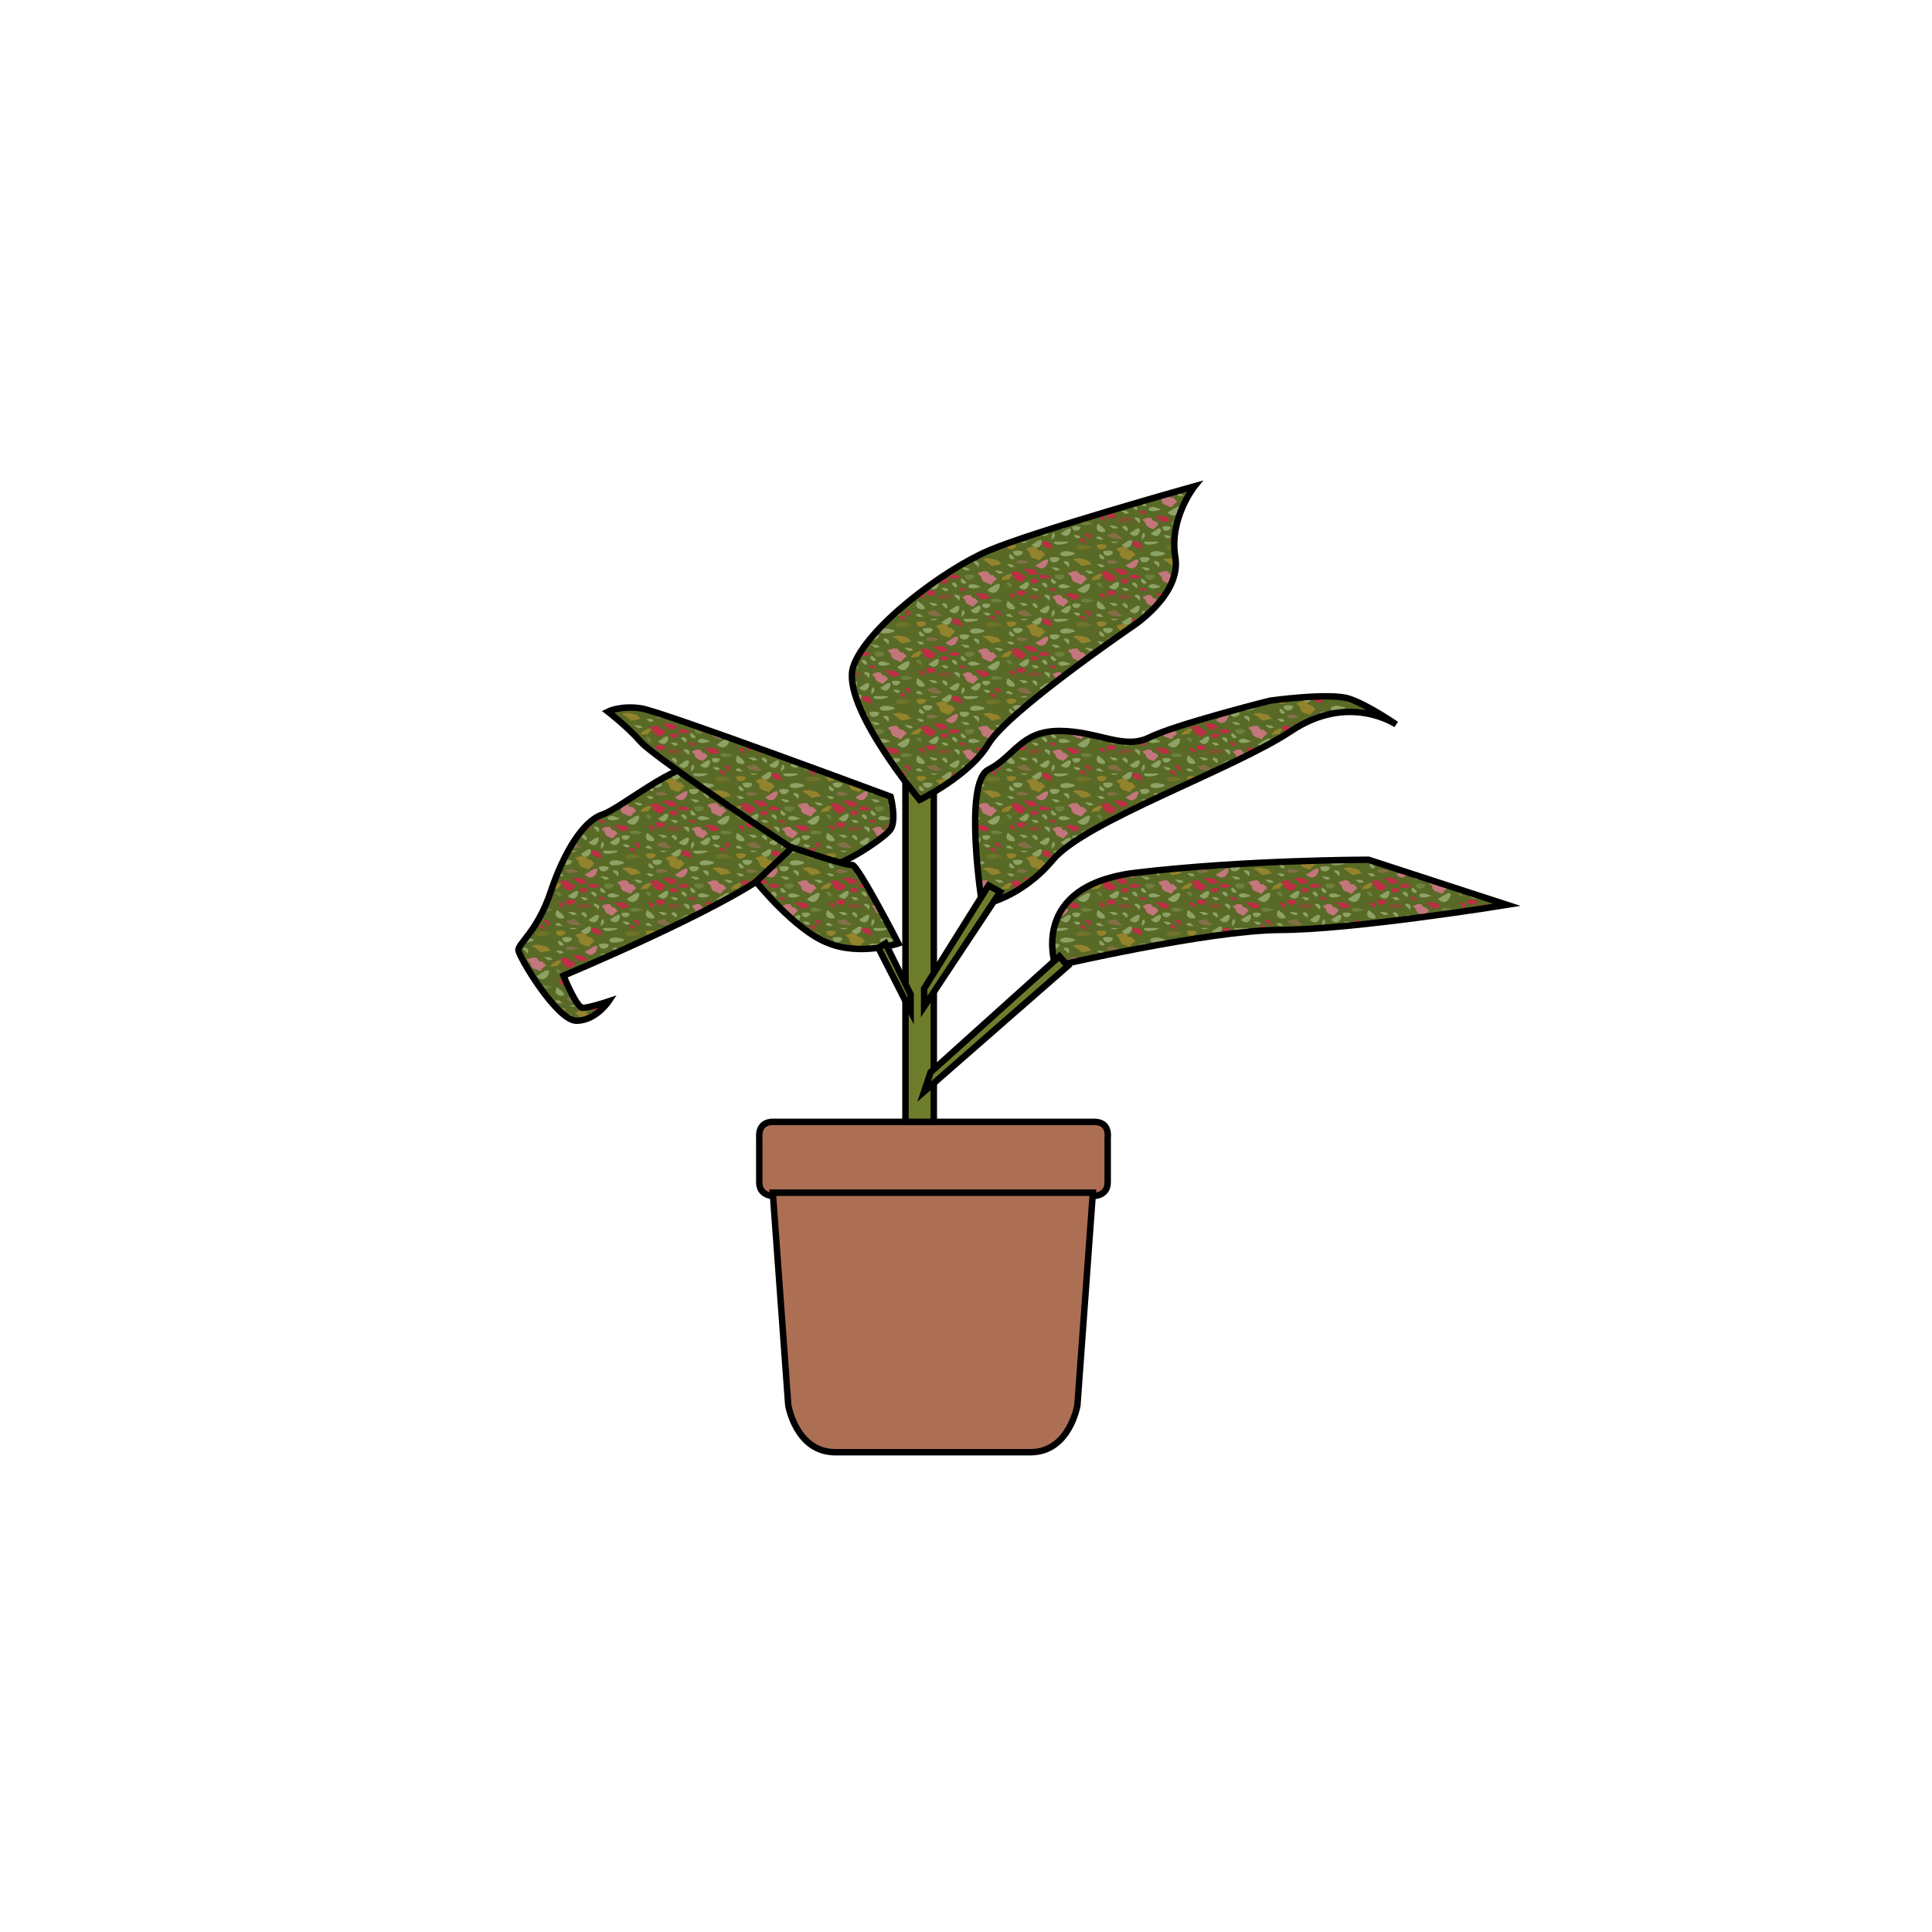
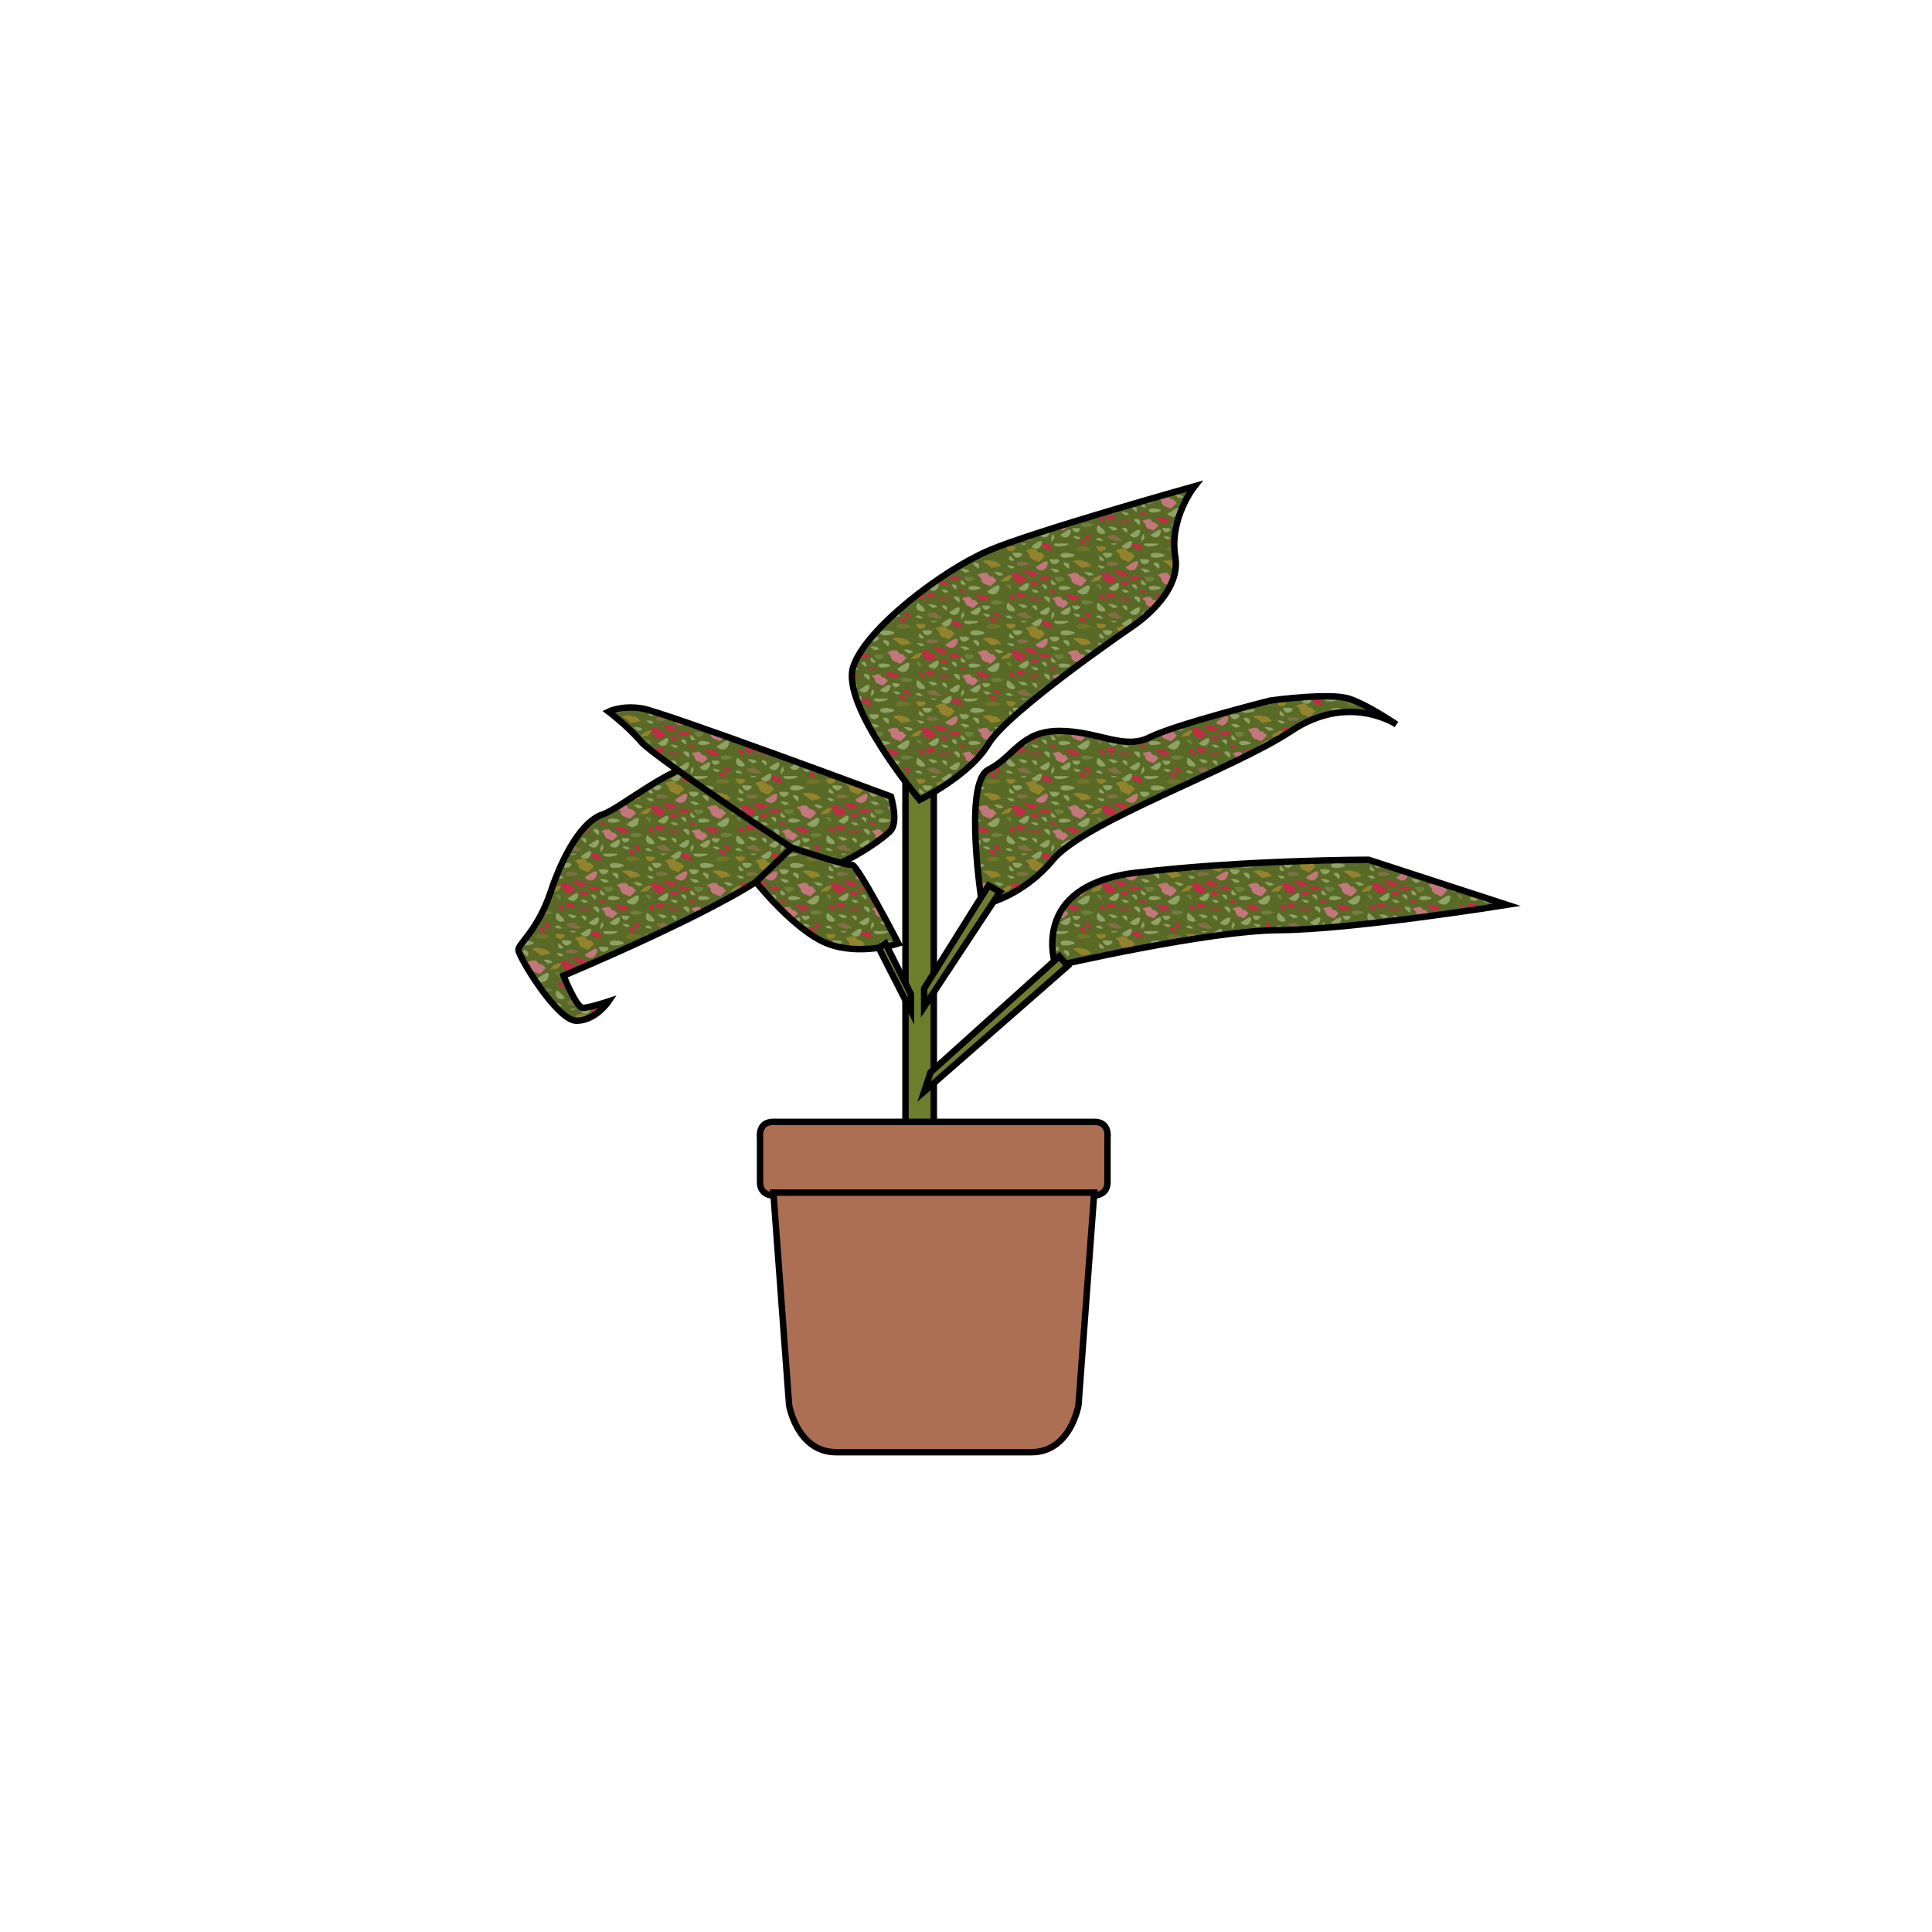
- <svg xmlns="http://www.w3.org/2000/svg" version="1.0" id="Layer_1" x="0px" y="0px" viewBox="0 0 300 300" enable-background="new 0 0 300 300" xml:space="preserve">
-   <pattern x="-320" width="14" height="12" patternUnits="userSpaceOnUse" id="Plantpattern_2" viewBox="14.1 -24.2 14 12" overflow="visible">
-     <g>
-       <rect x="14.1" y="-24.2" fill="none" width="14" height="12" />
+ <svg xmlns="http://www.w3.org/2000/svg" id="Layer_1" data-name="Layer 1" viewBox="0 0 300 300">
+   <defs>
+     <pattern id="Plantpattern_2" data-name="Plantpattern 2" x="0" y="0" width="14" height="12.04" patternTransform="translate(-320)" patternUnits="userSpaceOnUse" viewBox="0 0 14 12.04">
      <g>
-         <rect x="28" y="-12.2" fill="#586A26" width="14.2" height="12.2" />
+         <rect y="0" width="14" height="12.04" style="fill: none; stroke-width: 0px;" />
+         <rect x="13.88" y="11.93" width="14.25" height="12.25" style="fill: #586a26; stroke-width: 0px;" />
+         <g>
+           <rect x="-.12" y="11.93" width="14.25" height="12.25" style="fill: #586a26; stroke-width: 0px;" />
+           <path d="M7.17,12.5l-.87-.87s-1.28-.77-.92-.2.56,1.38.56,1.38l1.44.51-.21-.82Z" style="fill: #bc2f45; stroke-width: 0px;" />
+           <path d="M2.24,11.58s0,.02,0,.03c.04.28.25.63.56.72.46.13.99-.35.93-.56-.06-.22-.81-.19-.93-.19" style="fill: #8fa265; stroke-width: 0px;" />
+           <path d="M7.92,11.94c-.35.16-.31.47,0,.6.54.23,1.93-.07,1.96-.3.02-.15-.55-.28-.65-.3-.13-.03-.87-.19-1.31,0Z" style="fill: #8fa265; stroke-width: 0px;" />
+         </g>
+         <rect x="-14.12" y="11.93" width="14.25" height="12.25" style="fill: #586a26; stroke-width: 0px;" />
+         <rect x="13.88" y="-.11" width="14.25" height="12.25" style="fill: #586a26; stroke-width: 0px;" />
+         <g>
+           <rect x="-.12" y="-.11" width="14.25" height="12.25" style="fill: #586a26; stroke-width: 0px;" />
+           <polygon points="2.88 5.14 2.54 5.14 2.13 4.64 1.63 4.64 .88 4.89 1.38 5.39 1.38 5.64 1.65 6.02 2.63 6.39 3.01 6.02 3.38 5.64 2.88 5.14" style="fill: #bc2f45; stroke-width: 0px;" />
+           <path d="M4.75,4.52l-1-.25s-1.25,0-.75.25,1,.75,1,.75l1.25-.25-.5-.5Z" style="fill: #bc2f45; stroke-width: 0px;" />
+           <path d="M2.38,11.52l1,.25s1.25,0,.75-.25-1-.75-1-.75l-1.25.25.5.5Z" style="fill: #c3767c; opacity: .39; stroke-width: 0px;" />
+           <path d="M5.07,7.39l-.5-.12s-.62,0-.38.12.5.38.5.38l.62-.12-.25-.25Z" style="fill: #8fa265; stroke-width: 0px;" />
+           <path d="M1.32,3.64l-.5-.12s-.62,0-.38.12.5.38.5.38l.62-.12-.25-.25Z" style="fill: #8fa265; stroke-width: 0px;" />
+           <path d="M4,6.02s0,.01,0,.02c.03.23.21.53.46.6.38.11.83-.29.78-.47-.05-.18-.67-.16-.78-.16" style="fill: #bc2f45; stroke-width: 0px;" />
+           <path d="M6.44,7.28s0,0,.01-.02c.1-.15.15-.42.04-.59-.17-.26-.64-.26-.7-.13-.07.13.31.44.38.5" style="fill: #8fa265; stroke-width: 0px;" />
+           <path d="M.79,2s0,0-.01.02c-.1.15-.15.42-.04.59.17.26.64.26.7.13.07-.13-.31-.44-.38-.5" style="fill: #8fa265; stroke-width: 0px;" />
+           <path d="M2.15,7.06h0s.01.02.02.03c.21.25.63.45.99.34.52-.16.73-.96.55-1.13-.2-.18-.9.32-1.02.41" style="fill: #8fa265; stroke-width: 0px;" />
+           <path d="M5.61,5.27c-.3.13-.26.39,0,.5.45.19,1.61-.06,1.64-.25.02-.13-.46-.23-.55-.25-.11-.02-.73-.16-1.09,0Z" style="fill: #bc2f45; stroke-width: 0px;" />
+           <path d="M2.11,3.02c-.3.13-.26.39,0,.5.45.19,1.61-.06,1.64-.25.02-.13-.46-.23-.55-.25-.11-.02-.73-.16-1.09,0Z" style="fill: #c3767c; opacity: .39; stroke-width: 0px;" />
+           <polygon points="5.64 1.5 5.25 1.5 4.75 .91 4.15 .91 3.25 1.2 3.85 1.8 3.85 2.1 4.18 2.55 5.34 3 5.8 2.55 6.24 2.1 5.64 1.5" style="fill: #94832d; stroke-width: 0px;" />
+           <path d="M7.17.47l-.87-.87s-1.28-.77-.92-.2.56,1.38.56,1.38l1.44.51-.21-.82Z" style="fill: #bc2f45; stroke-width: 0px;" />
+           <path d="M8.26,4.19l-.6-.15s-.75,0-.45.15.6.45.6.45l.75-.15-.3-.3Z" style="fill: #8fa265; stroke-width: 0px;" />
+           <path d="M13.51,4.69l-.6-.15s-.75,0-.45.15.6.45.6.45l.75-.15-.3-.3Z" style="fill: #8fa265; stroke-width: 0px;" />
+           <path d="M6.99,2.55s0,.02,0,.03c.04.28.25.63.56.72.46.13.99-.35.93-.56-.06-.22-.81-.19-.93-.19" style="fill: #8fa265; stroke-width: 0px;" />
+           <path d="M.24.55s0,.02,0,.03c.04.28.25.63.56.72.46.13.99-.35.93-.56-.06-.22-.81-.19-.93-.19" style="fill: #94832d; stroke-width: 0px;" />
+           <path d="M1.24,1.55s0,.02,0,.03c.04.28.25.63.56.72.46.13.99-.35.93-.56-.06-.22-.81-.19-.93-.19" style="fill: #8fa265; stroke-width: 0px;" />
+           <path d="M2.24-.45s0,.02,0,.03c.04.28.25.63.56.72.46.13.99-.35.93-.56-.06-.22-.81-.19-.93-.19" style="fill: #8fa265; stroke-width: 0px;" />
+           <path d="M9.91,4.06s0-.01.01-.02c.12-.18.18-.5.05-.71-.2-.31-.76-.31-.84-.16-.08.16.37.53.45.59" style="fill: #8fa265; stroke-width: 0px;" />
+           <path d="M1.41,9.06s0-.01.01-.02c.12-.18.18-.5.05-.71-.2-.31-.76-.31-.84-.16-.08.16.37.53.45.59" style="fill: #bc2f45; stroke-width: 0px;" />
+           <path d="M4.77,3.8h0s.01.02.03.03c.25.29.76.54,1.18.41.62-.2.88-1.15.66-1.35-.24-.21-1.08.39-1.22.49" style="fill: #c3767c; stroke-width: 0px;" />
+           <path d="M8.92,1.65c-.35.16-.31.47,0,.6.54.23,1.93-.07,1.96-.3.02-.15-.55-.28-.65-.3-.13-.03-.87-.19-1.31,0Z" style="fill: #8fa265; stroke-width: 0px;" />
+           <path d="M7.92-.1c-.35.16-.31.47,0,.6.54.23,1.93-.07,1.96-.3.02-.15-.55-.28-.65-.3-.13-.03-.87-.19-1.31,0Z" style="fill: #8fa265; stroke-width: 0px;" />
+           <path d="M11.42.65c-.35.16-.31.47,0,.6.54.23,1.93-.07,1.96-.3.02-.15-.55-.28-.65-.3-.13-.03-.87-.19-1.31,0Z" style="fill: #94832d; opacity: .39; stroke-width: 0px;" />
+           <polygon points="9.38 8.89 9.04 8.89 8.63 8.39 8.13 8.39 7.38 8.64 7.88 9.14 7.88 9.39 8.15 9.77 9.13 10.14 9.51 9.77 9.88 9.39 9.38 8.89" style="fill: #c3767c; stroke-width: 0px;" />
+           <path d="M11.25,8.27l-1-.25s-1.25,0-.75.25,1,.75,1,.75l1.25-.25-.5-.5Z" style="fill: #bc2f45; stroke-width: 0px;" />
+           <path d="M11.57,11.14l-.5-.12s-.62,0-.38.12.5.38.5.38l.62-.12-.25-.25Z" style="fill: #8fa265; stroke-width: 0px;" />
+           <path d="M7.35,10.93l-.12.5s0,.62.12.38.38-.5.38-.5l-.12-.62-.25.25Z" style="fill: #8fa265; stroke-width: 0px;" />
+           <path d="M.38,11.64l.5.12s.62,0,.37-.13-.5-.37-.5-.37l-.62.13.25.25Z" style="fill: #8fa265; stroke-width: 0px;" />
+           <path d="M7.82,7.39l-.5-.12s-.62,0-.38.12.5.38.5.38l.62-.12-.25-.25Z" style="fill: #bc2f45; stroke-width: 0px;" />
+           <path d="M10.5,9.77s0,.01,0,.02c.03.23.21.53.46.6.38.11.83-.29.78-.47-.05-.18-.67-.16-.78-.16" style="fill: #8fa265; stroke-width: 0px;" />
+           <path d="M4.94,10.53s0,0,.01-.02c.1-.15.15-.42.04-.59-.17-.26-.64-.26-.7-.13-.07.13.31.44.38.5" style="fill: #8fa265; stroke-width: 0px;" />
+           <path d="M.94,7.28s0,0,.01-.02c.1-.15.15-.42.04-.59-.17-.26-.64-.26-.7-.13-.07.13.31.44.38.5" style="fill: #8fa265; opacity: .39; stroke-width: 0px;" />
+           <path d="M7.29,5.75s0,0-.01.02c-.1.15-.15.42-.04.59.17.26.64.26.7.13.07-.13-.31-.44-.38-.5" style="fill: #8fa265; stroke-width: 0px;" />
+           <path d="M.5,9.28s-.01.02-.02.03c-.18.26-.26.71-.06,1.01.29.44,1.09.44,1.2.22.11-.23-.53-.76-.64-.85" style="fill: #8fa265; stroke-width: 0px;" />
+           <path d="M8.65,10.81h0s.01.02.02.03c.21.25.63.45.99.34.52-.16.73-.96.55-1.13-.2-.18-.9.32-1.02.41" style="fill: #8fa265; stroke-width: 0px;" />
+           <path d="M5.4,10.81h0s.01.02.02.03c.21.25.63.45.99.34.52-.16.73-.96.55-1.13-.2-.18-.9.32-1.02.41" style="fill: #8fa265; stroke-width: 0px;" />
+           <path d="M4.15,12.56h0s.01.02.02.03c.21.25.63.45.99.34.52-.16.73-.96.55-1.13-.2-.18-.9.32-1.02.41" style="fill: #8fa265; stroke-width: 0px;" />
+           <path d="M12.11,9.02c-.3.13-.26.39,0,.5.45.19,1.61-.06,1.64-.25.02-.13-.46-.23-.55-.25-.11-.02-.73-.16-1.09,0Z" style="fill: #8fa265; opacity: .39; stroke-width: 0px;" />
+           <path d="M8.61,6.77c-.3.13-.26.39,0,.5.45.19,1.61-.06,1.64-.25.02-.13-.46-.23-.55-.25-.11-.02-.73-.16-1.09,0Z" style="fill: #8fa265; stroke-width: 0px;" />
+           <polygon points="12.14 5.25 11.75 5.25 11.25 4.66 10.65 4.66 9.75 4.95 10.35 5.55 10.35 5.85 10.68 6.3 11.84 6.75 12.3 6.3 12.74 5.85 12.14 5.25" style="fill: #c3767c; stroke-width: 0px;" />
+           <path d="M12.88,3.01l-1.2-.3s-1.5,0-.9.3,1.2.9,1.2.9l1.5-.3-.6-.6Z" style="fill: #94832d; stroke-width: 0px;" />
+           <path d="M14.63,5.09l-.73.4s-.74.69-.31.56,1.01-.11,1.01-.11l.61-.84-.57-.02Z" style="fill: #94832d; stroke-width: 0px;" />
+           <path d="M3.26,9.69l-.6-.15s-.75,0-.45.15.6.45.6.45l.75-.15-.3-.3Z" style="fill: #8fa265; stroke-width: 0px;" />
+           <path d="M1.74,7.8s0,.02,0,.03c.04.28.25.63.56.72.46.13.99-.35.93-.56-.06-.22-.81-.19-.93-.19" style="fill: #bc2f45; stroke-width: 0px;" />
+           <path d="M7.74,5.3s0,.02,0,.03c.04.28.25.63.56.72.46.13.99-.35.93-.56-.06-.22-.81-.19-.93-.19" style="fill: #8fa265; opacity: .39; stroke-width: 0px;" />
+           <path d="M6.91,9.31s0-.01.01-.02c.12-.18.18-.5.05-.71-.2-.31-.76-.31-.84-.16-.08.16.37.53.45.59" style="fill: #8fa265; stroke-width: 0px;" />
+           <path d="M13.16,11.81s0-.01.01-.02c.12-.18.18-.5.05-.71-.2-.31-.76-.31-.84-.16-.08.16.37.53.45.59" style="fill: #bc2f45; stroke-width: 0px;" />
+           <path d="M12.41,12.56s0-.01.01-.02c.12-.18.18-.5.05-.71-.2-.31-.76-.31-.84-.16-.08.16.37.53.45.59" style="fill: #bc2f45; stroke-width: 0px;" />
+           <path d="M11.27,7.55h0s.01.02.03.03c.25.29.76.54,1.18.41.62-.2.88-1.15.66-1.35-.24-.21-1.08.39-1.22.49" style="fill: #8fa265; stroke-width: 0px;" />
+           <path d="M3.92,8.4c-.35.16-.31.47,0,.6.54.23,1.93-.07,1.96-.3.02-.15-.55-.28-.65-.3-.13-.03-.87-.19-1.31,0Z" style="fill: #bc2f45; opacity: .39; stroke-width: 0px;" />
+         </g>
+         <g>
+           <rect x="-14.12" y="-.11" width="14.25" height="12.25" style="fill: #586a26; stroke-width: 0px;" />
+           <path d="M.63,5.09l-.73.4s-.74.69-.31.56,1.01-.11,1.01-.11l.61-.84-.57-.02Z" style="fill: #94832d; stroke-width: 0px;" />
+         </g>
+         <rect x="13.88" y="-12.14" width="14.25" height="12.25" style="fill: #586a26; stroke-width: 0px;" />
+         <g>
+           <rect x="-.12" y="-12.14" width="14.25" height="12.25" style="fill: #586a26; stroke-width: 0px;" />
+           <path d="M4.15.53h0s.01.02.02.03c.21.25.63.45.99.34.52-.16.73-.96.55-1.13-.2-.18-.9.32-1.02.41" style="fill: #8fa265; stroke-width: 0px;" />
+           <path d="M12.41.52s0-.01.01-.02c.12-.18.18-.5.05-.71-.2-.31-.76-.31-.84-.16-.08.16.37.53.45.59" style="fill: #bc2f45; stroke-width: 0px;" />
+         </g>
+         <rect x="-14.12" y="-12.14" width="14.25" height="12.25" style="fill: #586a26; stroke-width: 0px;" />
      </g>
-       <g>
-         <rect x="14" y="-12.2" fill="#586A26" width="14.2" height="12.2" />
-         <path fill="#BC2F45" d="M21.3-11.7l-0.9-0.9c0,0-1.3-0.8-0.9-0.2c0.4,0.6,0.6,1.4,0.6,1.4l1.4,0.5L21.3-11.7z" />
-         <path fill="#8FA265" d="M16.4-12.6C16.4-12.6,16.4-12.6,16.4-12.6c0,0.3,0.2,0.7,0.6,0.7c0.5,0.1,1-0.4,0.9-0.6     c-0.1-0.2-0.8-0.2-0.9-0.2" />
-         <path fill="#8FA265" d="M22-12.2c-0.4,0.2-0.3,0.5,0,0.6c0.5,0.2,1.9-0.1,2-0.3c0-0.2-0.5-0.3-0.7-0.3     C23.2-12.3,22.5-12.4,22-12.2z" />
-       </g>
-       <g>
-         <rect y="-12.2" fill="#586A26" width="14.2" height="12.2" />
-       </g>
-       <g>
-         <rect x="28" y="-24.3" fill="#586A26" width="14.2" height="12.2" />
-       </g>
-       <g>
-         <rect x="14" y="-24.3" fill="#586A26" width="14.2" height="12.2" />
-         <polygon fill="#BC2F45" points="17,-19 16.7,-19 16.2,-19.5 15.8,-19.5 15,-19.3 15.5,-18.8 15.5,-18.5 15.8,-18.2 16.8,-17.8      17.1,-18.2 17.5,-18.5    " />
-         <path fill="#BC2F45" d="M18.9-19.7l-1-0.2c0,0-1.2,0-0.8,0.2s1,0.8,1,0.8l1.2-0.2L18.9-19.7z" />
-         <path opacity="0.39" fill="#C3767C" d="M16.5-12.7l1,0.2c0,0,1.2,0,0.8-0.2s-1-0.8-1-0.8L16-13.2L16.5-12.7z" />
-         <path fill="#8FA265" d="M19.2-16.8l-0.5-0.1c0,0-0.6,0-0.4,0.1s0.5,0.4,0.5,0.4l0.6-0.1L19.2-16.8z" />
-         <path fill="#8FA265" d="M15.4-20.5l-0.5-0.1c0,0-0.6,0-0.4,0.1s0.5,0.4,0.5,0.4l0.6-0.1L15.4-20.5z" />
-         <path fill="#BC2F45" d="M18.1-18.2C18.1-18.2,18.1-18.1,18.1-18.2c0,0.3,0.2,0.6,0.5,0.6c0.4,0.1,0.8-0.3,0.8-0.5     c-0.1-0.2-0.7-0.2-0.8-0.2" />
-         <path fill="#8FA265" d="M20.6-16.9C20.6-16.9,20.6-16.9,20.6-16.9c0.1-0.2,0.2-0.4,0-0.6c-0.2-0.3-0.6-0.3-0.7-0.1     c-0.1,0.1,0.3,0.4,0.4,0.5" />
-         <path fill="#8FA265" d="M14.9-22.2C14.9-22.2,14.9-22.2,14.9-22.2c-0.1,0.2-0.2,0.4,0,0.6c0.2,0.3,0.6,0.3,0.7,0.1     c0.1-0.1-0.3-0.4-0.4-0.5" />
-         <path fill="#8FA265" d="M16.3-17.1L16.3-17.1C16.3-17.1,16.3-17.1,16.3-17.1c0.2,0.3,0.7,0.5,1,0.4c0.5-0.2,0.7-1,0.5-1.1     c-0.2-0.2-0.9,0.3-1,0.4" />
-         <path fill="#BC2F45" d="M19.7-18.9c-0.3,0.1-0.3,0.4,0,0.5c0.4,0.2,1.6-0.1,1.6-0.2c0-0.1-0.5-0.2-0.5-0.2     C20.7-18.9,20.1-19.1,19.7-18.9z" />
-         <path opacity="0.39" fill="#C3767C" d="M16.2-21.2c-0.3,0.1-0.3,0.4,0,0.5c0.4,0.2,1.6-0.1,1.6-0.2c0-0.1-0.5-0.2-0.5-0.2     C17.2-21.2,16.6-21.3,16.2-21.2z" />
-         <polygon fill="#94832D" points="19.8,-22.7 19.4,-22.7 18.9,-23.3 18.3,-23.3 17.4,-23 18,-22.4 18,-22.1 18.3,-21.6 19.5,-21.2      19.9,-21.6 20.4,-22.1    " />
-         <path fill="#BC2F45" d="M21.3-23.7l-0.9-0.9c0,0-1.3-0.8-0.9-0.2c0.4,0.6,0.6,1.4,0.6,1.4l1.4,0.5L21.3-23.7z" />
-         <path fill="#8FA265" d="M22.4-20l-0.6-0.1c0,0-0.7,0-0.4,0.1c0.3,0.1,0.6,0.4,0.6,0.4l0.7-0.1L22.4-20z" />
-         <path fill="#8FA265" d="M27.6-19.5L27-19.6c0,0-0.7,0-0.4,0.1c0.3,0.1,0.6,0.4,0.6,0.4l0.7-0.1L27.6-19.5z" />
-         <path fill="#8FA265" d="M21.1-21.6C21.1-21.6,21.1-21.6,21.1-21.6c0,0.3,0.2,0.7,0.6,0.7c0.5,0.1,1-0.4,0.9-0.6     c-0.1-0.2-0.8-0.2-0.9-0.2" />
-         <path fill="#94832D" d="M14.4-23.6C14.4-23.6,14.4-23.6,14.4-23.6c0,0.3,0.2,0.7,0.6,0.7c0.5,0.1,1-0.4,0.9-0.6     c-0.1-0.2-0.8-0.2-0.9-0.2" />
-         <path fill="#8FA265" d="M15.4-22.6C15.4-22.6,15.4-22.6,15.4-22.6c0,0.3,0.2,0.7,0.6,0.7c0.5,0.1,1-0.4,0.9-0.6     c-0.1-0.2-0.8-0.2-0.9-0.2" />
-         <path fill="#8FA265" d="M16.4-24.6C16.4-24.6,16.4-24.6,16.4-24.6c0,0.3,0.2,0.7,0.6,0.7c0.5,0.1,1-0.4,0.9-0.6     c-0.1-0.2-0.8-0.2-0.9-0.2" />
-         <path fill="#8FA265" d="M24-20.1C24-20.1,24-20.1,24-20.1c0.1-0.2,0.2-0.5,0.1-0.7c-0.2-0.3-0.8-0.3-0.8-0.2     c-0.1,0.2,0.4,0.5,0.5,0.6" />
-         <path fill="#BC2F45" d="M15.5-15.1C15.5-15.1,15.5-15.1,15.5-15.1c0.1-0.2,0.2-0.5,0.1-0.7c-0.2-0.3-0.8-0.3-0.8-0.2     c-0.1,0.2,0.4,0.5,0.5,0.6" />
-         <path fill="#C3767C" d="M18.9-20.4L18.9-20.4C18.9-20.4,18.9-20.4,18.9-20.4c0.3,0.3,0.8,0.6,1.2,0.4c0.6-0.2,0.9-1.2,0.7-1.3     c-0.2-0.2-1.1,0.4-1.2,0.5" />
-         <path fill="#8FA265" d="M23-22.5c-0.4,0.2-0.3,0.5,0,0.6c0.5,0.2,1.9-0.1,2-0.3c0-0.2-0.5-0.3-0.7-0.3     C24.2-22.6,23.5-22.7,23-22.5z" />
-         <path fill="#8FA265" d="M22-24.3c-0.4,0.2-0.3,0.5,0,0.6c0.5,0.2,1.9-0.1,2-0.3c0-0.2-0.5-0.3-0.7-0.3     C23.2-24.3,22.5-24.5,22-24.3z" />
-         <path opacity="0.39" fill="#94832D" d="M25.5-23.5c-0.4,0.2-0.3,0.5,0,0.6c0.5,0.2,1.9-0.1,2-0.3c0-0.2-0.5-0.3-0.7-0.3     C26.7-23.6,26-23.7,25.5-23.5z" />
-         <polygon fill="#C3767C" points="23.5,-15.3 23.2,-15.3 22.8,-15.8 22.2,-15.8 21.5,-15.5 22,-15 22,-14.8 22.3,-14.4 23.2,-14      23.6,-14.4 24,-14.8    " />
-         <path fill="#BC2F45" d="M25.4-15.9l-1-0.2c0,0-1.2,0-0.8,0.2s1,0.8,1,0.8l1.2-0.2L25.4-15.9z" />
-         <path fill="#8FA265" d="M25.7-13l-0.5-0.1c0,0-0.6,0-0.4,0.1s0.5,0.4,0.5,0.4l0.6-0.1L25.7-13z" />
-         <path fill="#8FA265" d="M21.5-13.3l-0.1,0.5c0,0,0,0.6,0.1,0.4s0.4-0.5,0.4-0.5l-0.1-0.6L21.5-13.3z" />
-         <path fill="#8FA265" d="M14.5-12.5l0.5,0.1c0,0,0.6,0,0.4-0.1s-0.5-0.4-0.5-0.4l-0.6,0.1L14.5-12.5z" />
-         <path fill="#BC2F45" d="M21.9-16.8l-0.5-0.1c0,0-0.6,0-0.4,0.1s0.5,0.4,0.5,0.4l0.6-0.1L21.9-16.8z" />
-         <path fill="#8FA265" d="M24.6-14.4C24.6-14.4,24.6-14.4,24.6-14.4c0,0.3,0.2,0.6,0.5,0.6c0.4,0.1,0.8-0.3,0.8-0.5     c-0.1-0.2-0.7-0.2-0.8-0.2" />
-         <path fill="#8FA265" d="M19.1-13.7C19.1-13.7,19.1-13.7,19.1-13.7c0.1-0.2,0.2-0.4,0-0.6c-0.2-0.3-0.6-0.3-0.7-0.1     c-0.1,0.1,0.3,0.4,0.4,0.5" />
-         <path opacity="0.39" fill="#8FA265" d="M15.1-16.9C15.1-16.9,15.1-16.9,15.1-16.9c0.1-0.2,0.2-0.4,0-0.6     c-0.2-0.3-0.6-0.3-0.7-0.1c-0.1,0.1,0.3,0.4,0.4,0.5" />
-         <path fill="#8FA265" d="M21.4-18.4C21.4-18.4,21.4-18.4,21.4-18.4c-0.1,0.2-0.2,0.4,0,0.6c0.2,0.3,0.6,0.3,0.7,0.1     c0.1-0.1-0.3-0.4-0.4-0.5" />
-         <path fill="#8FA265" d="M14.6-14.9C14.6-14.9,14.6-14.9,14.6-14.9c-0.2,0.3-0.3,0.7-0.1,1c0.3,0.4,1.1,0.4,1.2,0.2     c0.1-0.2-0.5-0.8-0.6-0.8" />
-         <path fill="#8FA265" d="M22.8-13.4L22.8-13.4C22.8-13.4,22.8-13.3,22.8-13.4c0.2,0.3,0.7,0.5,1,0.4c0.5-0.2,0.7-1,0.5-1.1     c-0.2-0.2-0.9,0.3-1,0.4" />
-         <path fill="#8FA265" d="M19.5-13.4L19.5-13.4C19.5-13.4,19.5-13.3,19.5-13.4c0.2,0.3,0.7,0.5,1,0.4c0.5-0.2,0.7-1,0.5-1.1     c-0.2-0.2-0.9,0.3-1,0.4" />
-         <path fill="#8FA265" d="M18.3-11.6L18.3-11.6C18.3-11.6,18.3-11.6,18.3-11.6c0.2,0.3,0.7,0.5,1,0.4c0.5-0.2,0.7-1,0.5-1.1     c-0.2-0.2-0.9,0.3-1,0.4" />
-         <path opacity="0.39" fill="#8FA265" d="M26.2-15.2c-0.3,0.1-0.3,0.4,0,0.5c0.4,0.2,1.6-0.1,1.6-0.2c0-0.1-0.5-0.2-0.5-0.2     C27.2-15.2,26.6-15.3,26.2-15.2z" />
-         <path fill="#8FA265" d="M22.7-17.4c-0.3,0.1-0.3,0.4,0,0.5c0.4,0.2,1.6-0.1,1.6-0.2c0-0.1-0.5-0.2-0.5-0.2     C23.7-17.4,23.1-17.6,22.7-17.4z" />
-         <polygon fill="#C3767C" points="26.3,-18.9 25.9,-18.9 25.4,-19.5 24.8,-19.5 23.9,-19.2 24.5,-18.6 24.5,-18.3 24.8,-17.9      26,-17.4 26.4,-17.9 26.9,-18.3    " />
-         <path fill="#94832D" d="M27-21.2l-1.2-0.3c0,0-1.5,0-0.9,0.3c0.6,0.3,1.2,0.9,1.2,0.9l1.5-0.3L27-21.2z" />
-         <path fill="#94832D" d="M28.8-19.1L28-18.7c0,0-0.7,0.7-0.3,0.6c0.4-0.1,1-0.1,1-0.1l0.6-0.8L28.8-19.1z" />
-         <path fill="#8FA265" d="M17.4-14.5l-0.6-0.1c0,0-0.7,0-0.4,0.1c0.3,0.1,0.6,0.4,0.6,0.4l0.7-0.1L17.4-14.5z" />
-         <path fill="#BC2F45" d="M15.9-16.4C15.9-16.4,15.9-16.4,15.9-16.4c0,0.3,0.2,0.7,0.6,0.7c0.5,0.1,1-0.4,0.9-0.6     c-0.1-0.2-0.8-0.2-0.9-0.2" />
-         <path opacity="0.39" fill="#8FA265" d="M21.9-18.9C21.9-18.9,21.9-18.9,21.9-18.9c0,0.3,0.2,0.7,0.6,0.7c0.5,0.1,1-0.4,0.9-0.6     c-0.1-0.2-0.8-0.2-0.9-0.2" />
-         <path fill="#8FA265" d="M21-14.9C21-14.9,21-14.9,21-14.9c0.1-0.2,0.2-0.5,0.1-0.7c-0.2-0.3-0.8-0.3-0.8-0.2     c-0.1,0.2,0.4,0.5,0.5,0.6" />
-         <path fill="#BC2F45" d="M27.3-12.4C27.3-12.4,27.3-12.4,27.3-12.4c0.1-0.2,0.2-0.5,0.1-0.7c-0.2-0.3-0.8-0.3-0.8-0.2     c-0.1,0.2,0.4,0.5,0.5,0.6" />
-         <path fill="#BC2F45" d="M26.5-11.6C26.5-11.6,26.5-11.6,26.5-11.6c0.1-0.2,0.2-0.5,0.1-0.7c-0.2-0.3-0.8-0.3-0.8-0.2     c-0.1,0.2,0.4,0.5,0.5,0.6" />
-         <path fill="#8FA265" d="M25.4-16.6L25.4-16.6C25.4-16.6,25.4-16.6,25.4-16.6c0.3,0.3,0.8,0.6,1.2,0.4c0.6-0.2,0.9-1.2,0.7-1.3     C27-17.7,26.2-17.1,26-17" />
-         <path opacity="0.39" fill="#BC2F45" d="M18-15.8c-0.4,0.2-0.3,0.5,0,0.6c0.5,0.2,1.9-0.1,2-0.3c0-0.2-0.5-0.3-0.7-0.3     C19.2-15.8,18.5-16,18-15.8z" />
-       </g>
-       <g>
-         <rect y="-24.3" fill="#586A26" width="14.2" height="12.2" />
-         <path fill="#94832D" d="M14.8-19.1L14-18.7c0,0-0.7,0.7-0.3,0.6c0.4-0.1,1-0.1,1-0.1l0.6-0.8L14.8-19.1z" />
-       </g>
-       <g>
-         <rect x="28" y="-36.3" fill="#586A26" width="14.2" height="12.2" />
-       </g>
-       <g>
-         <rect x="14" y="-36.3" fill="#586A26" width="14.2" height="12.2" />
-         <path fill="#8FA265" d="M18.3-23.6L18.3-23.6C18.3-23.6,18.3-23.6,18.3-23.6c0.2,0.3,0.7,0.5,1,0.4c0.5-0.2,0.7-1,0.5-1.1     c-0.2-0.2-0.9,0.3-1,0.4" />
-         <path fill="#BC2F45" d="M26.5-23.7C26.5-23.7,26.5-23.7,26.5-23.7c0.1-0.2,0.2-0.5,0.1-0.7c-0.2-0.3-0.8-0.3-0.8-0.2     c-0.1,0.2,0.4,0.5,0.5,0.6" />
-       </g>
-       <g>
-         <rect y="-36.3" fill="#586A26" width="14.2" height="12.2" />
-       </g>
-     </g>
-   </pattern>
-   <path fill="#AD6F54" stroke="#000000" stroke-miterlimit="10" d="M169.9,174.2h-24.8h-0.3h-24.8c-2.4,0-2.1,2.4-2.1,2.4s0,4.9,0,7  c0,2.1,2.1,2.1,2.1,2.1h24.8h0.3h24.8c0,0,2.1,0,2.1-2.1c0-2.1,0-7,0-7S172.4,174.2,169.9,174.2z" />
-   <path fill="#AD6F54" stroke="#000000" stroke-miterlimit="10" d="M145.1,185.2h-0.3h-24.8l2.4,33c0,0,1.2,7.3,7.3,7.3  c5.5,0,13.6,0,15,0c0,0,0.1,0,0.3,0c1.5,0,9.5,0,15,0c6.1,0,7.3-7.3,7.3-7.3l2.4-33H145.1z" />
-   <rect x="140.6" y="116" fill="#6E7D2C" stroke="#000000" stroke-miterlimit="10" width="4.4" height="58.2" />
-   <path fill="url(#Plantpattern_2)" stroke="#000000" stroke-miterlimit="10" d="M142.8,124.2c0,0-12.3-14.7-10.3-20.7s14-15,21-18  s32-10,32-10s-4,5-3,11s-7,11-7,11s-19,13-22,18S142.8,124.2,142.8,124.2z" />
-   <path fill="url(#Plantpattern_2)" stroke="#000000" stroke-miterlimit="10" d="M152.5,140.5c0,0-3-19,1-21s5-6,11-6s10,3,14,1  s18.7-5.7,18.7-5.7s9.3-1.3,12.3-0.3s7.3,4,7.3,4s-7.3-5-16.3,1s-32,14-37,20S152.5,140.5,152.5,140.5z" />
-   <path fill="url(#Plantpattern_2)" stroke="#000000" stroke-miterlimit="10" d="M163.9,150c0,0-4.4-12.5,12.6-14.5s36-2,36-2l21.5,7  c0,0-24.1,3.9-35.3,3.9C187.5,144.5,163.9,150,163.9,150z" />
-   <path fill="url(#Plantpattern_2)" stroke="#000000" stroke-miterlimit="10" d="M122.5,121.5c0,0,5,8-3,14s-32,16-32,16s2,5,3,5  s4-1,4-1s-2,3-5,3s-9-10-9-11s3-3,5-9s5-11,8-12s11-8,16-8S122.5,121.5,122.5,121.5z" />
-   <path fill="url(#Plantpattern_2)" stroke="#000000" stroke-miterlimit="10" d="M138.3,123.7c0,0-35.5-13.2-38.7-13.7  s-5.2,0.5-5.2,0.5s3.1,2.4,5.1,4.7c1.9,2.3,25.9,18.3,27.9,19.3s9.7-4.2,10.8-5.6S138.3,123.7,138.3,123.7z" />
-   <path fill="url(#Plantpattern_2)" stroke="#000000" stroke-miterlimit="10" d="M139.5,146.5c0,0-6.4-12.4-7.2-12.2  c-0.8,0.2-9.3-2.7-9.3-2.7l-5.6,5.3c0,0,6,7.5,11.1,9.5C133.5,148.5,139.5,146.5,139.5,146.5z" />
-   <polygon fill="#6E7D2C" stroke="#000000" stroke-miterlimit="10" points="153.5,137.5 143.5,153.5 143.5,156.3 155.3,138.5 " />
-   <polygon fill="#6E7D2C" stroke="#000000" stroke-miterlimit="10" points="164.5,148.5 144.5,166.5 143.5,169.5 165.8,150 " />
-   <polygon fill="#6E7D2C" stroke="#000000" stroke-miterlimit="10" points="136.4,147.2 141.4,157 141.4,154.4 137.5,146.5 " />
+     </pattern>
+   </defs>
+   <path d="M169.91,174.2h-49.83c-2.44,0-2.06,2.44-2.06,2.44v6.95c0,2.06,2.06,2.06,2.06,2.06h49.83s2.06,0,2.06-2.06v-6.95s.38-2.44-2.06-2.44Z" style="fill: #ad6f54; stroke: #000; stroke-miterlimit: 10;" />
+   <path d="M145.13,185.19h-25.04l2.44,32.98s1.22,7.33,7.33,7.33h30.28c6.11,0,7.33-7.33,7.33-7.33l2.44-32.98h-24.79Z" style="fill: #ad6f54; stroke: #000; stroke-miterlimit: 10;" />
+   <rect x="140.6" y="116" width="4.4" height="58.2" style="fill: #6e7d2c; stroke: #000; stroke-miterlimit: 10;" />
+   <path d="M142.8,124.2s-12.3-14.7-10.3-20.7,14-15,21-18,32-10,32-10c0,0-4,5-3,11s-7,11-7,11c0,0-19,13-22,18s-10.7,8.7-10.7,8.7Z" style="fill: url(#Plantpattern_2); stroke: #000; stroke-miterlimit: 10;" />
+   <path d="M152.5,140.5s-3-19,1-21,5-6,11-6,10,3,14,1,18.75-5.72,18.75-5.72c0,0,9.25-1.28,12.25-.28s7.34,4,7.34,4c0,0-7.34-5-16.34,1s-32,14-37,20-11,7-11,7Z" style="fill: url(#Plantpattern_2); stroke: #000; stroke-miterlimit: 10;" />
+   <path d="M163.92,150s-4.42-12.5,12.58-14.5,36-2,36-2l21.51,7s-24.1,3.86-35.3,3.93-34.79,5.57-34.79,5.57Z" style="fill: url(#Plantpattern_2); stroke: #000; stroke-miterlimit: 10;" />
+   <path d="M122.5,121.5s5,8-3,14-32,16-32,16c0,0,2,5,3,5s4-1,4-1c0,0-2,3-5,3s-9-10-9-11,3-3,5-9,5-11,8-12,11-8,16-8,13,3,13,3Z" style="fill: url(#Plantpattern_2); stroke: #000; stroke-miterlimit: 10;" />
+   <path d="M138.35,123.69s-35.49-13.19-38.67-13.69-5.18.5-5.18.5c0,0,3.1,2.35,5.05,4.68s25.95,18.32,27.95,19.32,9.7-4.18,10.85-5.59,0-5.22,0-5.22Z" style="fill: url(#Plantpattern_2); stroke: #000; stroke-miterlimit: 10;" />
+   <path d="M139.5,146.5s-6.44-12.41-7.22-12.21-9.34-2.66-9.34-2.66l-5.56,5.32s6,7.55,11.06,9.55,11.06,0,11.06,0Z" style="fill: url(#Plantpattern_2); stroke: #000; stroke-miterlimit: 10;" />
+   <polygon points="153.5 137.5 143.5 153.5 143.5 156.34 155.27 138.5 153.5 137.5" style="fill: #6e7d2c; stroke: #000; stroke-miterlimit: 10;" />
+   <polygon points="164.5 148.5 144.5 166.5 143.5 169.5 165.78 150 164.5 148.5" style="fill: #6e7d2c; stroke: #000; stroke-miterlimit: 10;" />
+   <polygon points="136.44 147.17 141.45 157 141.45 154.39 137.5 146.5 136.44 147.17" style="fill: #6e7d2c; stroke: #000; stroke-miterlimit: 10;" />
</svg>
